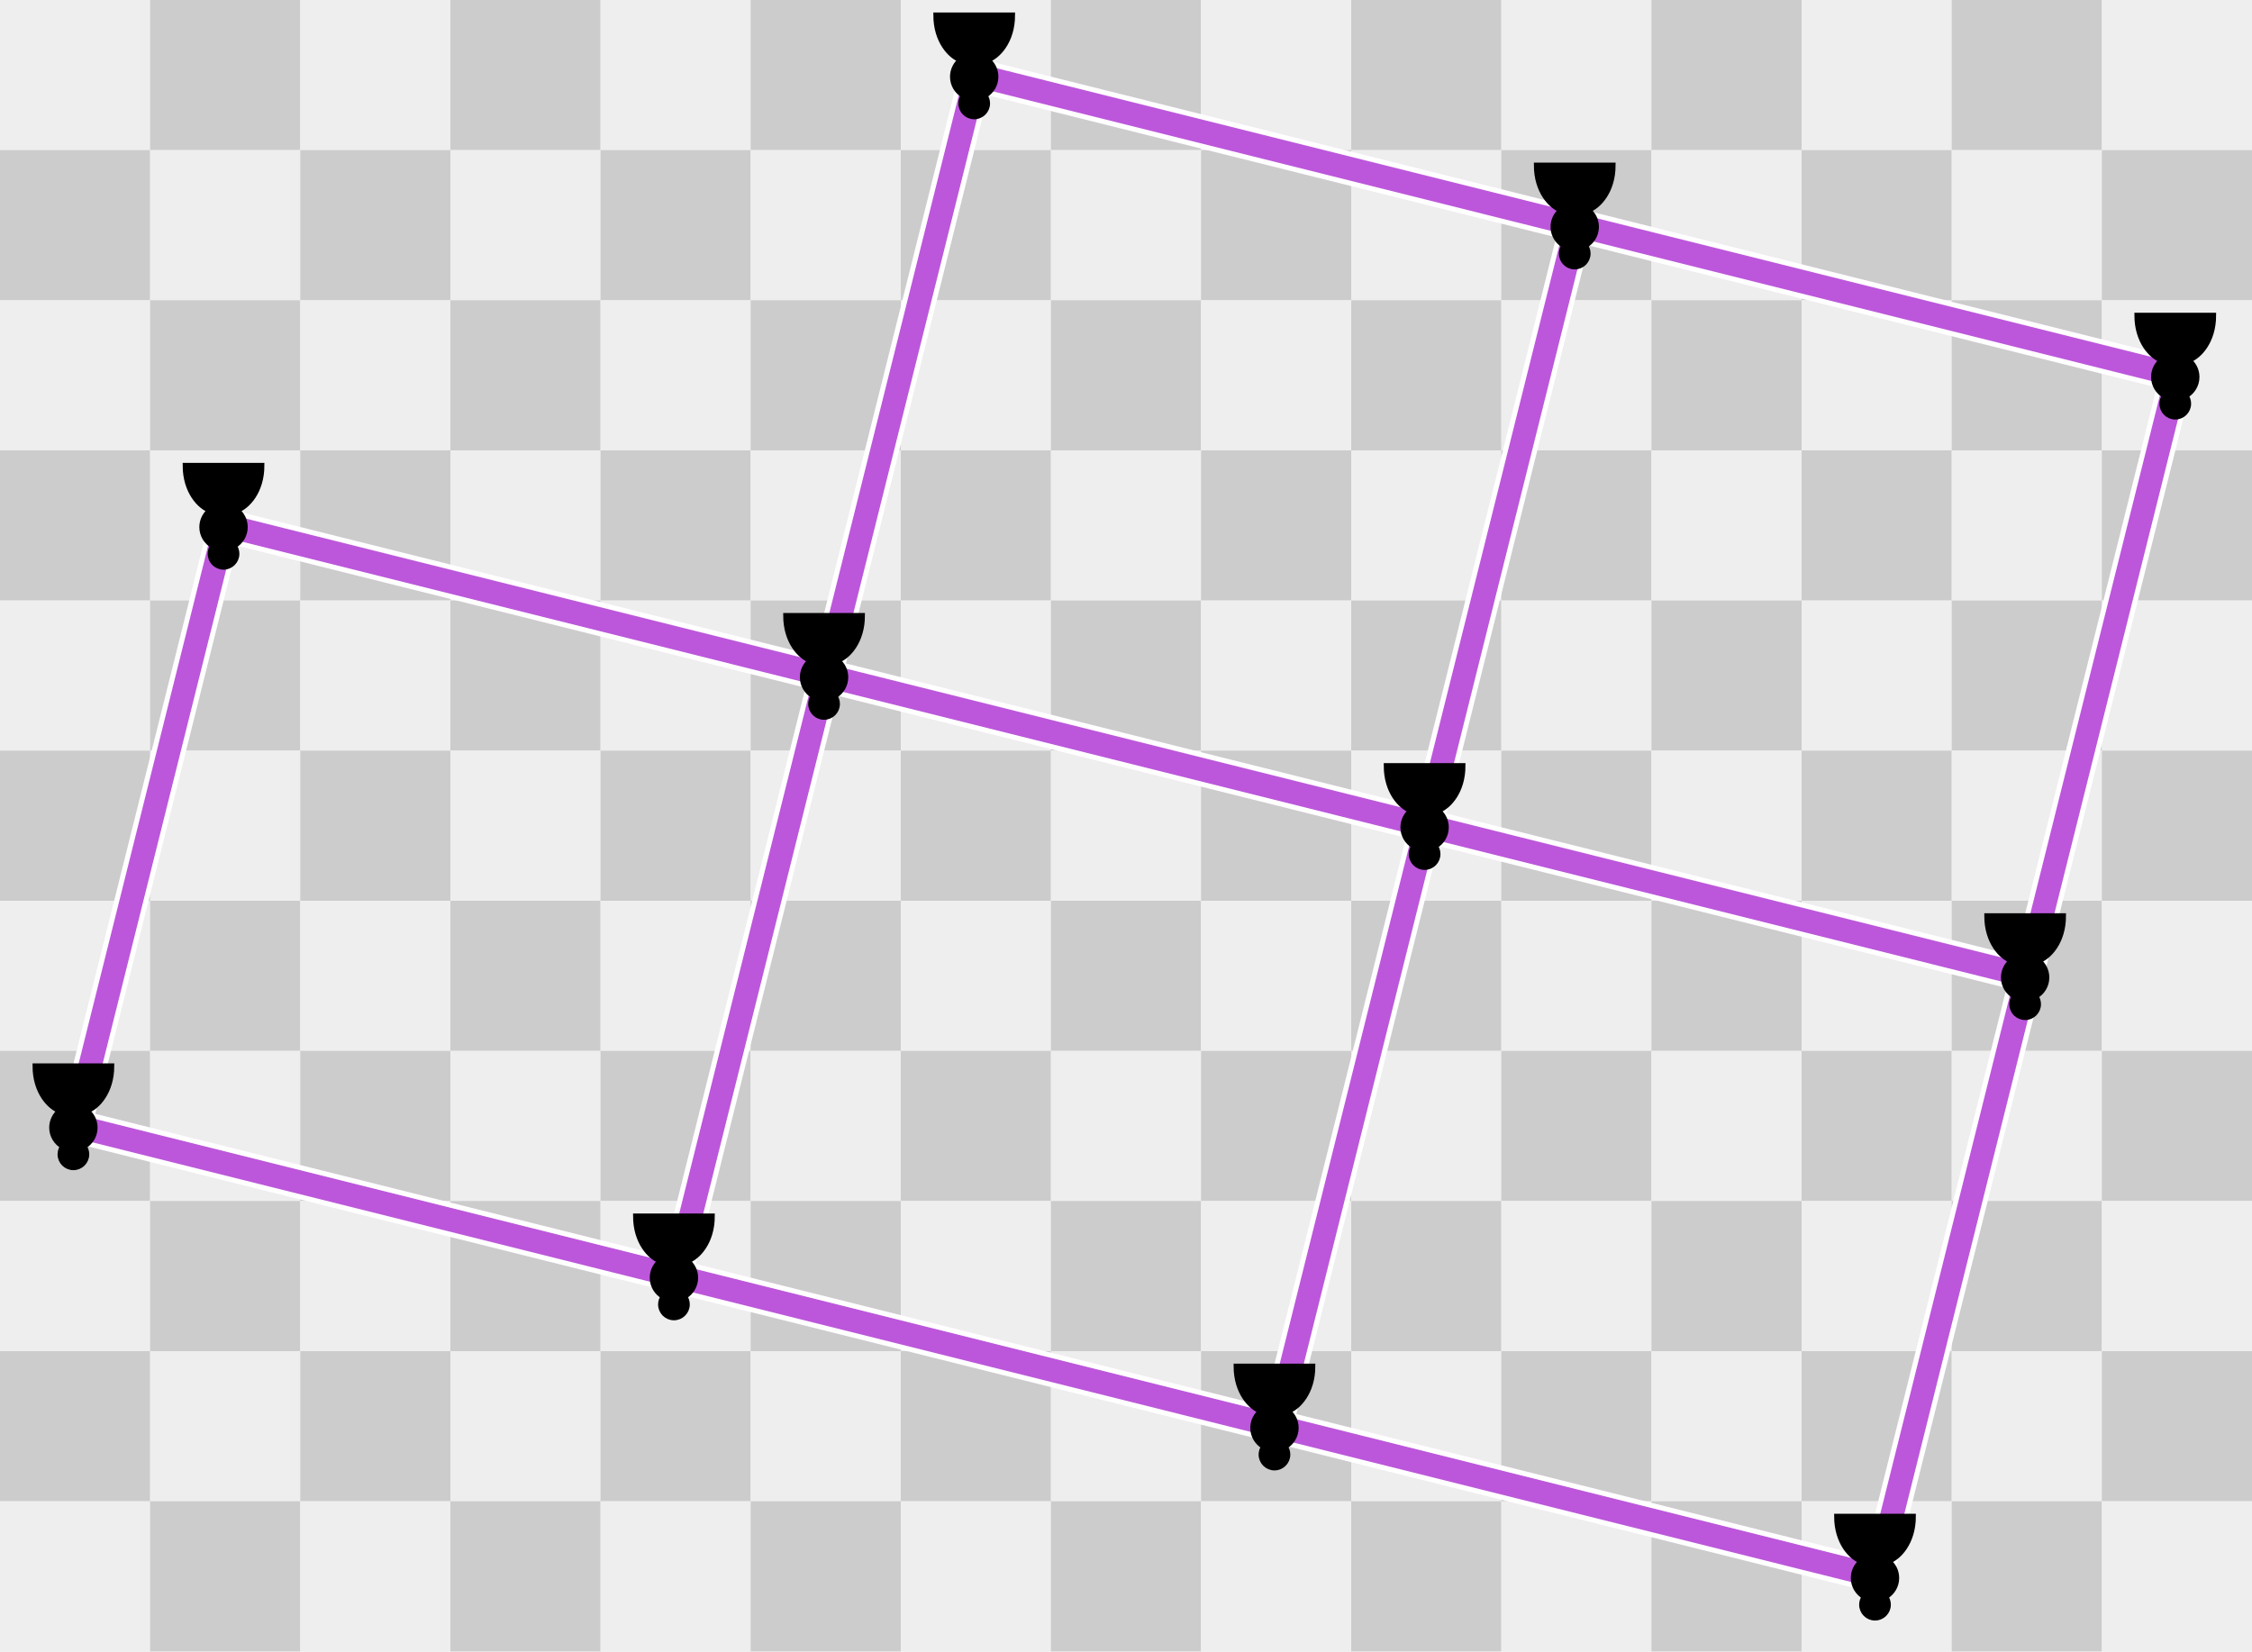
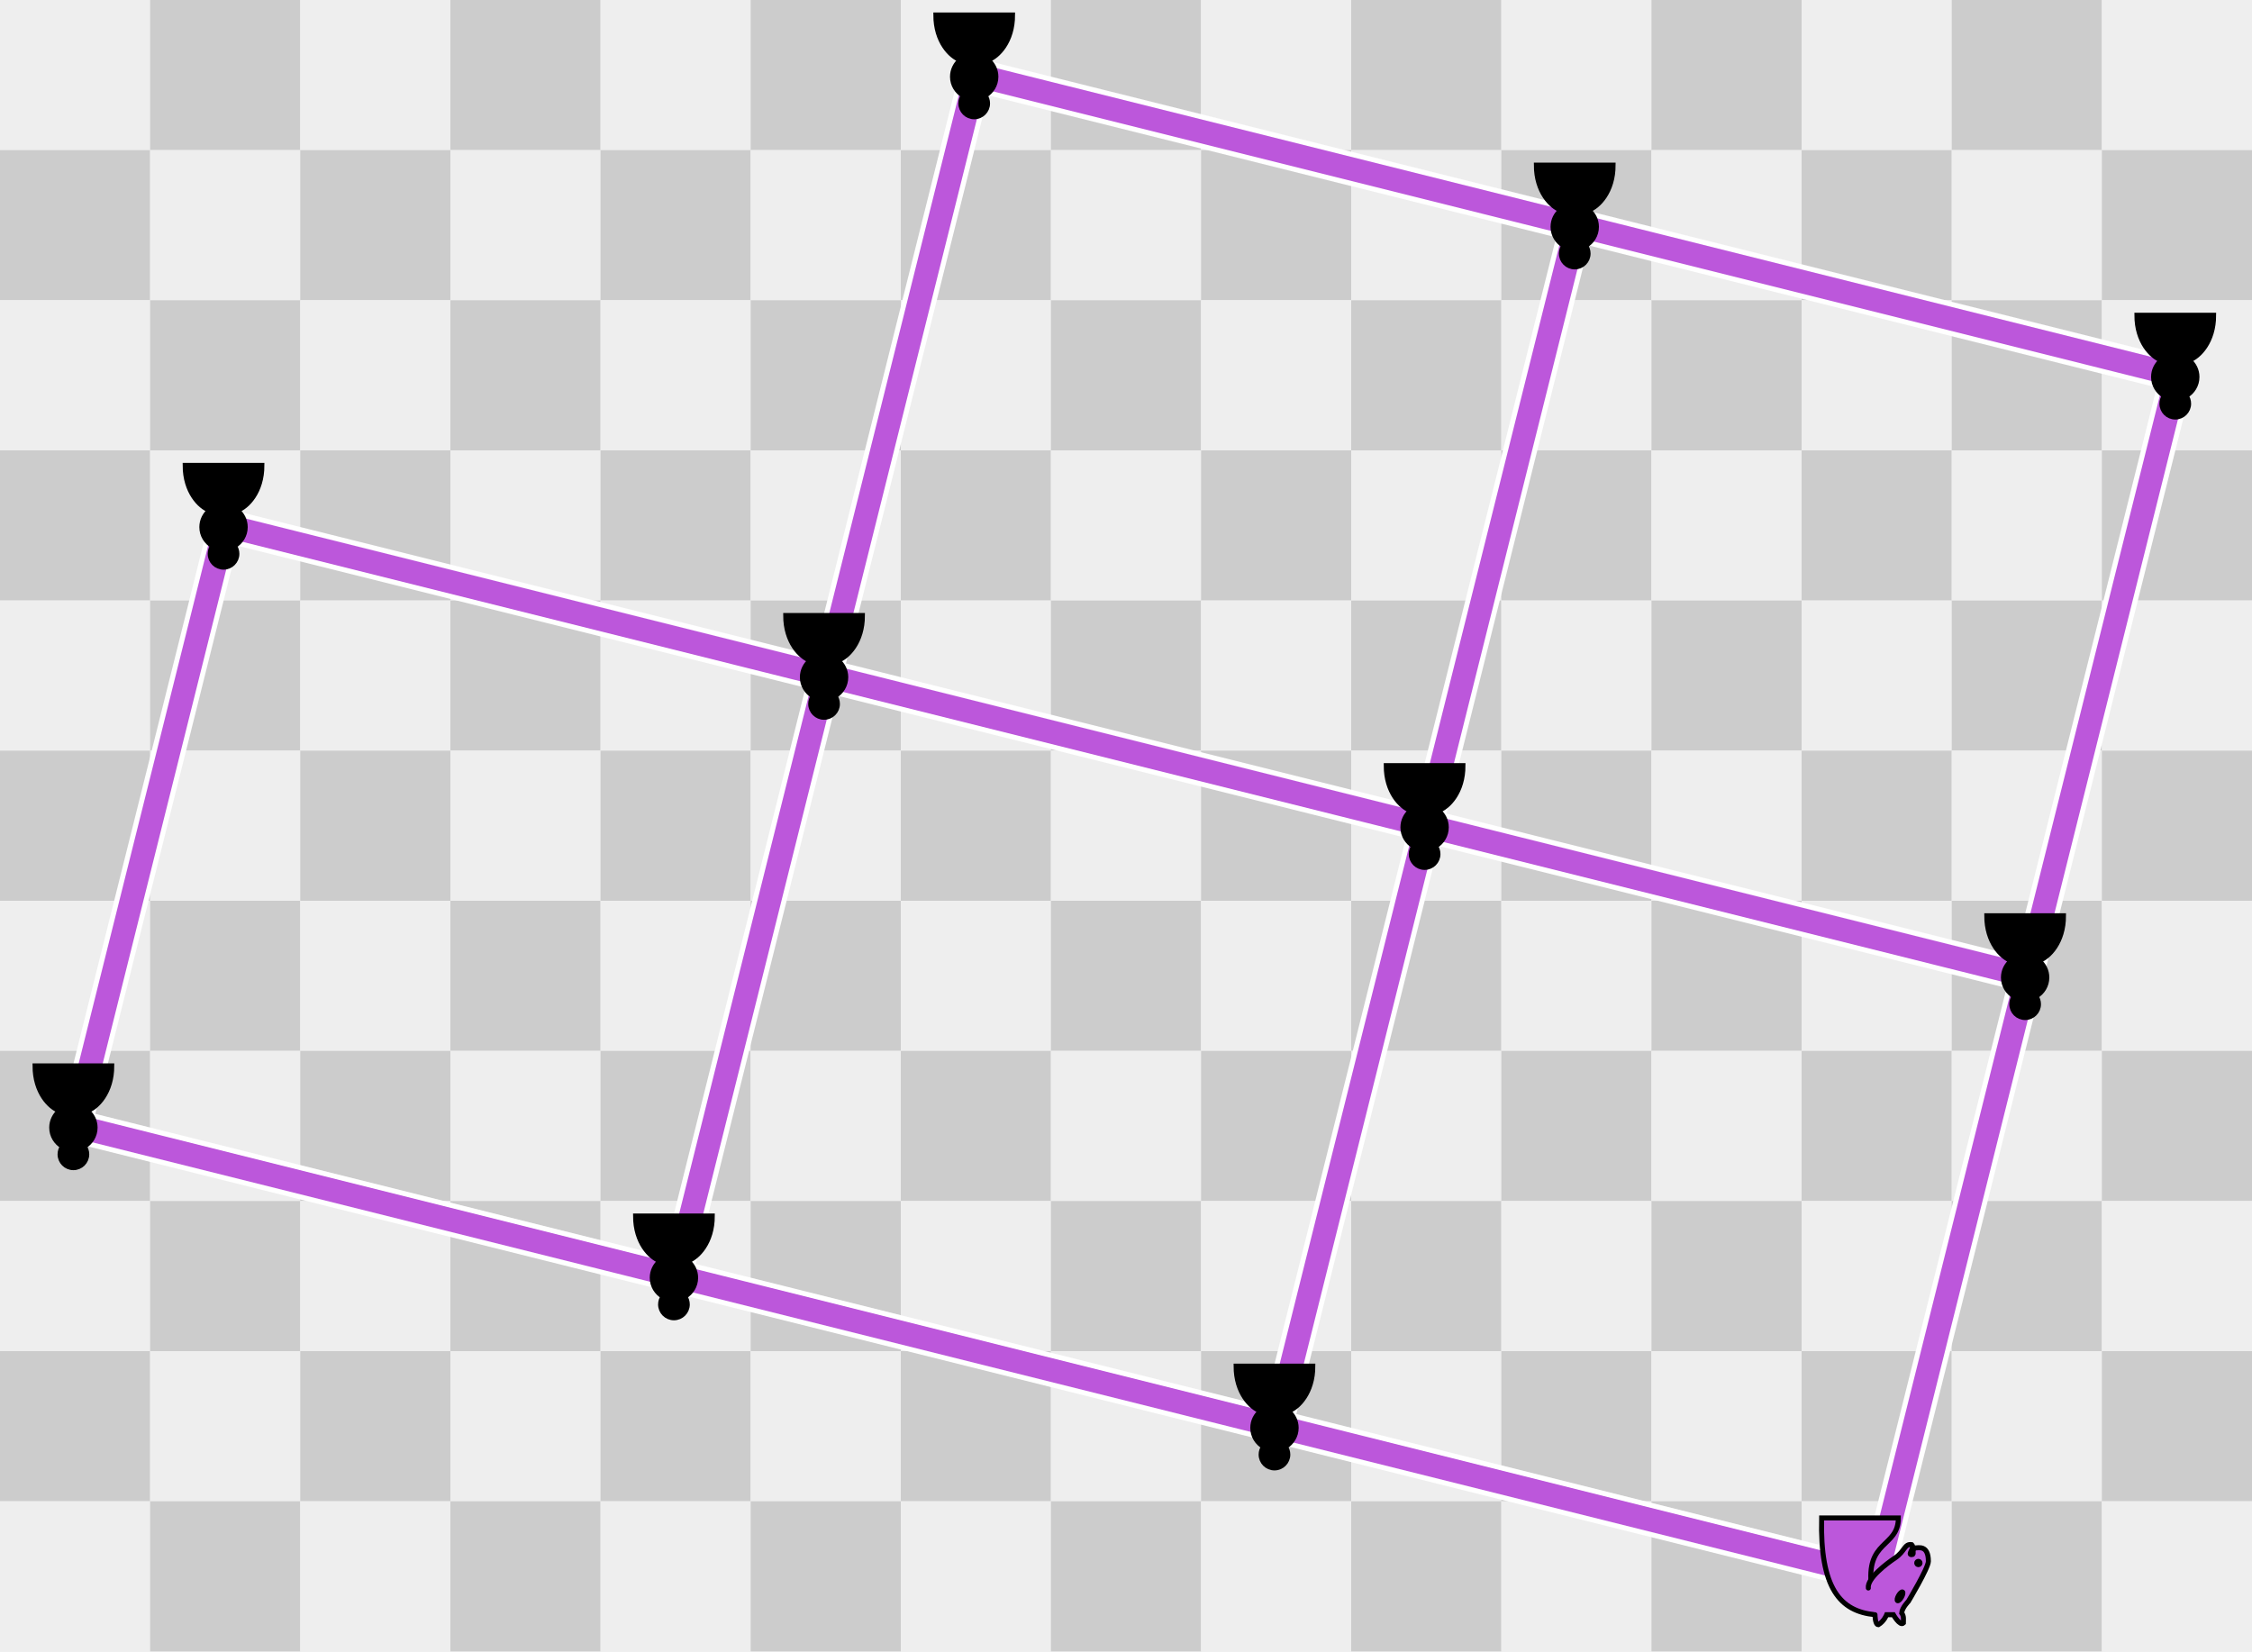
<svg xmlns="http://www.w3.org/2000/svg" xmlns:xlink="http://www.w3.org/1999/xlink" version="1.1" viewBox="0 0 675 495" width="675" height="495">
  <symbol id="_20" width="45" height="45" overflow="visible">
    <rect width="45" height="45" fill="#eee" />
  </symbol>
  <symbol id="_20_v1" width="45" height="45" overflow="visible">
    <rect width="45" height="45" fill="#ccc" />
  </symbol>
  <symbol id="F" width="45" height="45" overflow="visible">
    <line x1="22.5" y1="22.5" x2="-22.5" y2="202.5" stroke="white" stroke-width="10" stroke-linecap="round" />
    <line x1="22.5" y1="22.5" x2="202.5" y2="67.5" stroke="white" stroke-width="10" stroke-linecap="round" />
  </symbol>
  <symbol id="F_v1" width="45" height="45" overflow="visible">
    <line x1="22.5" y1="22.5" x2="-22.5" y2="202.5" stroke="hsl(286,65%,60%)" stroke-width="7" stroke-linecap="round" />
    <line x1="22.5" y1="22.5" x2="202.5" y2="67.5" stroke="hsl(286,65%,60%)" stroke-width="7" stroke-linecap="round" />
  </symbol>
  <symbol id="F_v2" width="45" height="45" overflow="visible">
    <path d="M 22,9 C 19.79,9 18,10.79 18,13 C 18,13.89 18.29,14.71 18.78,15.38 C 16.83,16.5 15.5,18.59 15.5,21 C 15.5,23.03 16.44,24.84 17.91,26.03 C 14.91,27.09 10.5,31.58 10.5,39.5 L 33.5,39.5 C 33.5,31.58 29.09,27.09 26.09,26.03 C 27.56,24.84 28.5,23.03 28.5,21 C 28.5,18.59 27.17,16.5 25.22,15.38 C 25.71,14.71 26,13.89 26,13 C 26,10.79 24.21,9 22,9 z" fill="#000" stroke="#000" fill-rule="nonzero" stroke-width="1.5" stroke-linecap="round" stroke-linejoin="miter" stroke-miterlimit="4" transform="rotate(180 22 22)" />
  </symbol>
  <symbol id="F_v3" width="45" height="45" overflow="visible">
    <line x1="22.5" y1="22.5" x2="-22.5" y2="202.5" stroke="white" stroke-width="10" stroke-linecap="round" />
  </symbol>
  <symbol id="F_v4" width="45" height="45" overflow="visible">
    <line x1="22.5" y1="22.5" x2="-22.5" y2="202.5" stroke="hsl(286,65%,60%)" stroke-width="7" stroke-linecap="round" />
  </symbol>
  <symbol id="F_v5" width="45" height="45" overflow="visible">
    <line x1="22.5" y1="22.5" x2="202.5" y2="67.5" stroke="white" stroke-width="10" stroke-linecap="round" />
  </symbol>
  <symbol id="F_v6" width="45" height="45" overflow="visible">
    <line x1="22.5" y1="22.5" x2="202.5" y2="67.5" stroke="hsl(286,65%,60%)" stroke-width="7" stroke-linecap="round" />
+   </symbol>
+   <symbol id="G" width="45" height="45" overflow="visible">
+     <g fill-rule="evenodd" stroke-width="1.5" stroke-linecap="round" stroke-linejoin="miter" stroke-miterlimit="4" transform="rotate(180 22 22)">
+       <path d="M 22,10 C 32.5,11 38.5,18 38,39 L 15,39 C 15,30 25,32.5 23,18" fill="hsl(286,65%,60%)" stroke="#000" />
+       <path d="M 24,18 C 24.38,20.91 18.45,25.37 16,27 C 13,29 13.18,31.34 11,31 C 9.958,30.06 12.41,27.96 11,28 C 10,28 11.19,29.23 10,30 C 9,30 5.997,31 6,26 C 6,24 12,14 12,14 C 12,14 13.89,12.1 14,10.5 C 13.27,9.506 13.5,8.5 13.5,7.5 C 14.5,6.5 16.5,10 16.5,10 L 18.5,10 C 18.5,10 19.28,8.008 21,7 C 22,7 22,10 22,10" fill="hsl(286,65%,60%)" stroke="#000" />
+       <path d="M 9.5 25.5 A 0.5 0.5 0 1 1 8.5,25.5 A 0.5 0.5 0 1 1 9.5 25.5 z" fill="#000" stroke="#000" />
+       <path d="M 15 15.5 A 0.5 1.5 0 1 1  14,15.5 A 0.5 1.5 0 1 1  15 15.5 z" transform="matrix(0.866,0.5,-0.5,0.866,9.693,-5.173)" fill="#000" stroke="#000" />
+     </g>
  </symbol>
  <use xlink:href="#_20" x="0" y="0" />
  <use xlink:href="#_20_v1" x="45" y="0" />
  <use xlink:href="#_20" x="90" y="0" />
  <use xlink:href="#_20_v1" x="135" y="0" />
  <use xlink:href="#_20" x="180" y="0" />
  <use xlink:href="#_20_v1" x="225" y="0" />
  <use xlink:href="#_20" x="270" y="0" />
  <use xlink:href="#_20_v1" x="315" y="0" />
  <use xlink:href="#_20" x="360" y="0" />
  <use xlink:href="#_20_v1" x="405" y="0" />
  <use xlink:href="#_20" x="450" y="0" />
  <use xlink:href="#_20_v1" x="495" y="0" />
  <use xlink:href="#_20" x="540" y="0" />
  <use xlink:href="#_20_v1" x="585" y="0" />
  <use xlink:href="#_20" x="630" y="0" />
  <use xlink:href="#_20_v1" x="0" y="45" />
  <use xlink:href="#_20" x="45" y="45" />
  <use xlink:href="#_20_v1" x="90" y="45" />
  <use xlink:href="#_20" x="135" y="45" />
  <use xlink:href="#_20_v1" x="180" y="45" />
  <use xlink:href="#_20" x="225" y="45" />
  <use xlink:href="#_20_v1" x="270" y="45" />
  <use xlink:href="#_20" x="315" y="45" />
  <use xlink:href="#_20_v1" x="360" y="45" />
  <use xlink:href="#_20" x="405" y="45" />
  <use xlink:href="#_20_v1" x="450" y="45" />
  <use xlink:href="#_20" x="495" y="45" />
  <use xlink:href="#_20_v1" x="540" y="45" />
  <use xlink:href="#_20" x="585" y="45" />
  <use xlink:href="#_20_v1" x="630" y="45" />
  <use xlink:href="#_20" x="0" y="90" />
  <use xlink:href="#_20_v1" x="45" y="90" />
  <use xlink:href="#_20" x="90" y="90" />
  <use xlink:href="#_20_v1" x="135" y="90" />
  <use xlink:href="#_20" x="180" y="90" />
  <use xlink:href="#_20_v1" x="225" y="90" />
  <use xlink:href="#_20" x="270" y="90" />
  <use xlink:href="#_20_v1" x="315" y="90" />
  <use xlink:href="#_20" x="360" y="90" />
  <use xlink:href="#_20_v1" x="405" y="90" />
  <use xlink:href="#_20" x="450" y="90" />
  <use xlink:href="#_20_v1" x="495" y="90" />
  <use xlink:href="#_20" x="540" y="90" />
  <use xlink:href="#_20_v1" x="585" y="90" />
  <use xlink:href="#_20" x="630" y="90" />
  <use xlink:href="#_20_v1" x="0" y="135" />
  <use xlink:href="#_20" x="45" y="135" />
  <use xlink:href="#_20_v1" x="90" y="135" />
  <use xlink:href="#_20" x="135" y="135" />
  <use xlink:href="#_20_v1" x="180" y="135" />
  <use xlink:href="#_20" x="225" y="135" />
  <use xlink:href="#_20_v1" x="270" y="135" />
  <use xlink:href="#_20" x="315" y="135" />
  <use xlink:href="#_20_v1" x="360" y="135" />
  <use xlink:href="#_20" x="405" y="135" />
  <use xlink:href="#_20_v1" x="450" y="135" />
  <use xlink:href="#_20" x="495" y="135" />
  <use xlink:href="#_20_v1" x="540" y="135" />
  <use xlink:href="#_20" x="585" y="135" />
  <use xlink:href="#_20_v1" x="630" y="135" />
  <use xlink:href="#_20" x="0" y="180" />
  <use xlink:href="#_20_v1" x="45" y="180" />
  <use xlink:href="#_20" x="90" y="180" />
  <use xlink:href="#_20_v1" x="135" y="180" />
  <use xlink:href="#_20" x="180" y="180" />
  <use xlink:href="#_20_v1" x="225" y="180" />
  <use xlink:href="#_20" x="270" y="180" />
  <use xlink:href="#_20_v1" x="315" y="180" />
  <use xlink:href="#_20" x="360" y="180" />
  <use xlink:href="#_20_v1" x="405" y="180" />
  <use xlink:href="#_20" x="450" y="180" />
  <use xlink:href="#_20_v1" x="495" y="180" />
  <use xlink:href="#_20" x="540" y="180" />
  <use xlink:href="#_20_v1" x="585" y="180" />
  <use xlink:href="#_20" x="630" y="180" />
  <use xlink:href="#_20_v1" x="0" y="225" />
  <use xlink:href="#_20" x="45" y="225" />
  <use xlink:href="#_20_v1" x="90" y="225" />
  <use xlink:href="#_20" x="135" y="225" />
  <use xlink:href="#_20_v1" x="180" y="225" />
  <use xlink:href="#_20" x="225" y="225" />
  <use xlink:href="#_20_v1" x="270" y="225" />
  <use xlink:href="#_20" x="315" y="225" />
  <use xlink:href="#_20_v1" x="360" y="225" />
  <use xlink:href="#_20" x="405" y="225" />
  <use xlink:href="#_20_v1" x="450" y="225" />
  <use xlink:href="#_20" x="495" y="225" />
  <use xlink:href="#_20_v1" x="540" y="225" />
  <use xlink:href="#_20" x="585" y="225" />
  <use xlink:href="#_20_v1" x="630" y="225" />
  <use xlink:href="#_20" x="0" y="270" />
  <use xlink:href="#_20_v1" x="45" y="270" />
  <use xlink:href="#_20" x="90" y="270" />
  <use xlink:href="#_20_v1" x="135" y="270" />
  <use xlink:href="#_20" x="180" y="270" />
  <use xlink:href="#_20_v1" x="225" y="270" />
  <use xlink:href="#_20" x="270" y="270" />
  <use xlink:href="#_20_v1" x="315" y="270" />
  <use xlink:href="#_20" x="360" y="270" />
  <use xlink:href="#_20_v1" x="405" y="270" />
  <use xlink:href="#_20" x="450" y="270" />
  <use xlink:href="#_20_v1" x="495" y="270" />
  <use xlink:href="#_20" x="540" y="270" />
  <use xlink:href="#_20_v1" x="585" y="270" />
  <use xlink:href="#_20" x="630" y="270" />
  <use xlink:href="#_20_v1" x="0" y="315" />
  <use xlink:href="#_20" x="45" y="315" />
  <use xlink:href="#_20_v1" x="90" y="315" />
  <use xlink:href="#_20" x="135" y="315" />
  <use xlink:href="#_20_v1" x="180" y="315" />
  <use xlink:href="#_20" x="225" y="315" />
  <use xlink:href="#_20_v1" x="270" y="315" />
  <use xlink:href="#_20" x="315" y="315" />
  <use xlink:href="#_20_v1" x="360" y="315" />
  <use xlink:href="#_20" x="405" y="315" />
  <use xlink:href="#_20_v1" x="450" y="315" />
  <use xlink:href="#_20" x="495" y="315" />
  <use xlink:href="#_20_v1" x="540" y="315" />
  <use xlink:href="#_20" x="585" y="315" />
  <use xlink:href="#_20_v1" x="630" y="315" />
  <use xlink:href="#_20" x="0" y="360" />
  <use xlink:href="#_20_v1" x="45" y="360" />
  <use xlink:href="#_20" x="90" y="360" />
  <use xlink:href="#_20_v1" x="135" y="360" />
  <use xlink:href="#_20" x="180" y="360" />
  <use xlink:href="#_20_v1" x="225" y="360" />
  <use xlink:href="#_20" x="270" y="360" />
  <use xlink:href="#_20_v1" x="315" y="360" />
  <use xlink:href="#_20" x="360" y="360" />
  <use xlink:href="#_20_v1" x="405" y="360" />
  <use xlink:href="#_20" x="450" y="360" />
  <use xlink:href="#_20_v1" x="495" y="360" />
  <use xlink:href="#_20" x="540" y="360" />
  <use xlink:href="#_20_v1" x="585" y="360" />
  <use xlink:href="#_20" x="630" y="360" />
  <use xlink:href="#_20_v1" x="0" y="405" />
  <use xlink:href="#_20" x="45" y="405" />
  <use xlink:href="#_20_v1" x="90" y="405" />
  <use xlink:href="#_20" x="135" y="405" />
  <use xlink:href="#_20_v1" x="180" y="405" />
  <use xlink:href="#_20" x="225" y="405" />
  <use xlink:href="#_20_v1" x="270" y="405" />
  <use xlink:href="#_20" x="315" y="405" />
  <use xlink:href="#_20_v1" x="360" y="405" />
  <use xlink:href="#_20" x="405" y="405" />
  <use xlink:href="#_20_v1" x="450" y="405" />
  <use xlink:href="#_20" x="495" y="405" />
  <use xlink:href="#_20_v1" x="540" y="405" />
  <use xlink:href="#_20" x="585" y="405" />
  <use xlink:href="#_20_v1" x="630" y="405" />
  <use xlink:href="#_20" x="0" y="450" />
  <use xlink:href="#_20_v1" x="45" y="450" />
  <use xlink:href="#_20" x="90" y="450" />
  <use xlink:href="#_20_v1" x="135" y="450" />
  <use xlink:href="#_20" x="180" y="450" />
  <use xlink:href="#_20_v1" x="225" y="450" />
  <use xlink:href="#_20" x="270" y="450" />
  <use xlink:href="#_20_v1" x="315" y="450" />
  <use xlink:href="#_20" x="360" y="450" />
  <use xlink:href="#_20_v1" x="405" y="450" />
  <use xlink:href="#_20" x="450" y="450" />
  <use xlink:href="#_20_v1" x="495" y="450" />
  <use xlink:href="#_20" x="540" y="450" />
  <use xlink:href="#_20_v1" x="585" y="450" />
  <use xlink:href="#_20" x="630" y="450" />
  <use xlink:href="#F" x="270" y="0" />
  <use xlink:href="#F" x="450" y="45" />
  <use xlink:href="#F_v3" x="630" y="90" />
  <use xlink:href="#F" x="45" y="135" />
  <use xlink:href="#F" x="225" y="180" />
  <use xlink:href="#F" x="405" y="225" />
  <use xlink:href="#F_v3" x="585" y="270" />
  <use xlink:href="#F_v5" x="0" y="315" />
  <use xlink:href="#F_v5" x="180" y="360" />
  <use xlink:href="#F_v5" x="360" y="405" />
  <use xlink:href="#F_v1" x="270" y="0" />
  <use xlink:href="#F_v1" x="450" y="45" />
  <use xlink:href="#F_v4" x="630" y="90" />
  <use xlink:href="#F_v1" x="45" y="135" />
  <use xlink:href="#F_v1" x="225" y="180" />
  <use xlink:href="#F_v1" x="405" y="225" />
  <use xlink:href="#F_v4" x="585" y="270" />
  <use xlink:href="#F_v6" x="0" y="315" />
  <use xlink:href="#F_v6" x="180" y="360" />
  <use xlink:href="#F_v6" x="360" y="405" />
  <use xlink:href="#F_v2" x="270" y="0" />
  <use xlink:href="#F_v2" x="450" y="45" />
  <use xlink:href="#F_v2" x="630" y="90" />
  <use xlink:href="#F_v2" x="45" y="135" />
  <use xlink:href="#F_v2" x="225" y="180" />
  <use xlink:href="#F_v2" x="405" y="225" />
  <use xlink:href="#F_v2" x="585" y="270" />
  <use xlink:href="#F_v2" x="0" y="315" />
  <use xlink:href="#F_v2" x="180" y="360" />
  <use xlink:href="#F_v2" x="360" y="405" />
-   <use xlink:href="#F_v2" x="540" y="450" />
+   <use xlink:href="#G" x="540" y="450" />
</svg>
